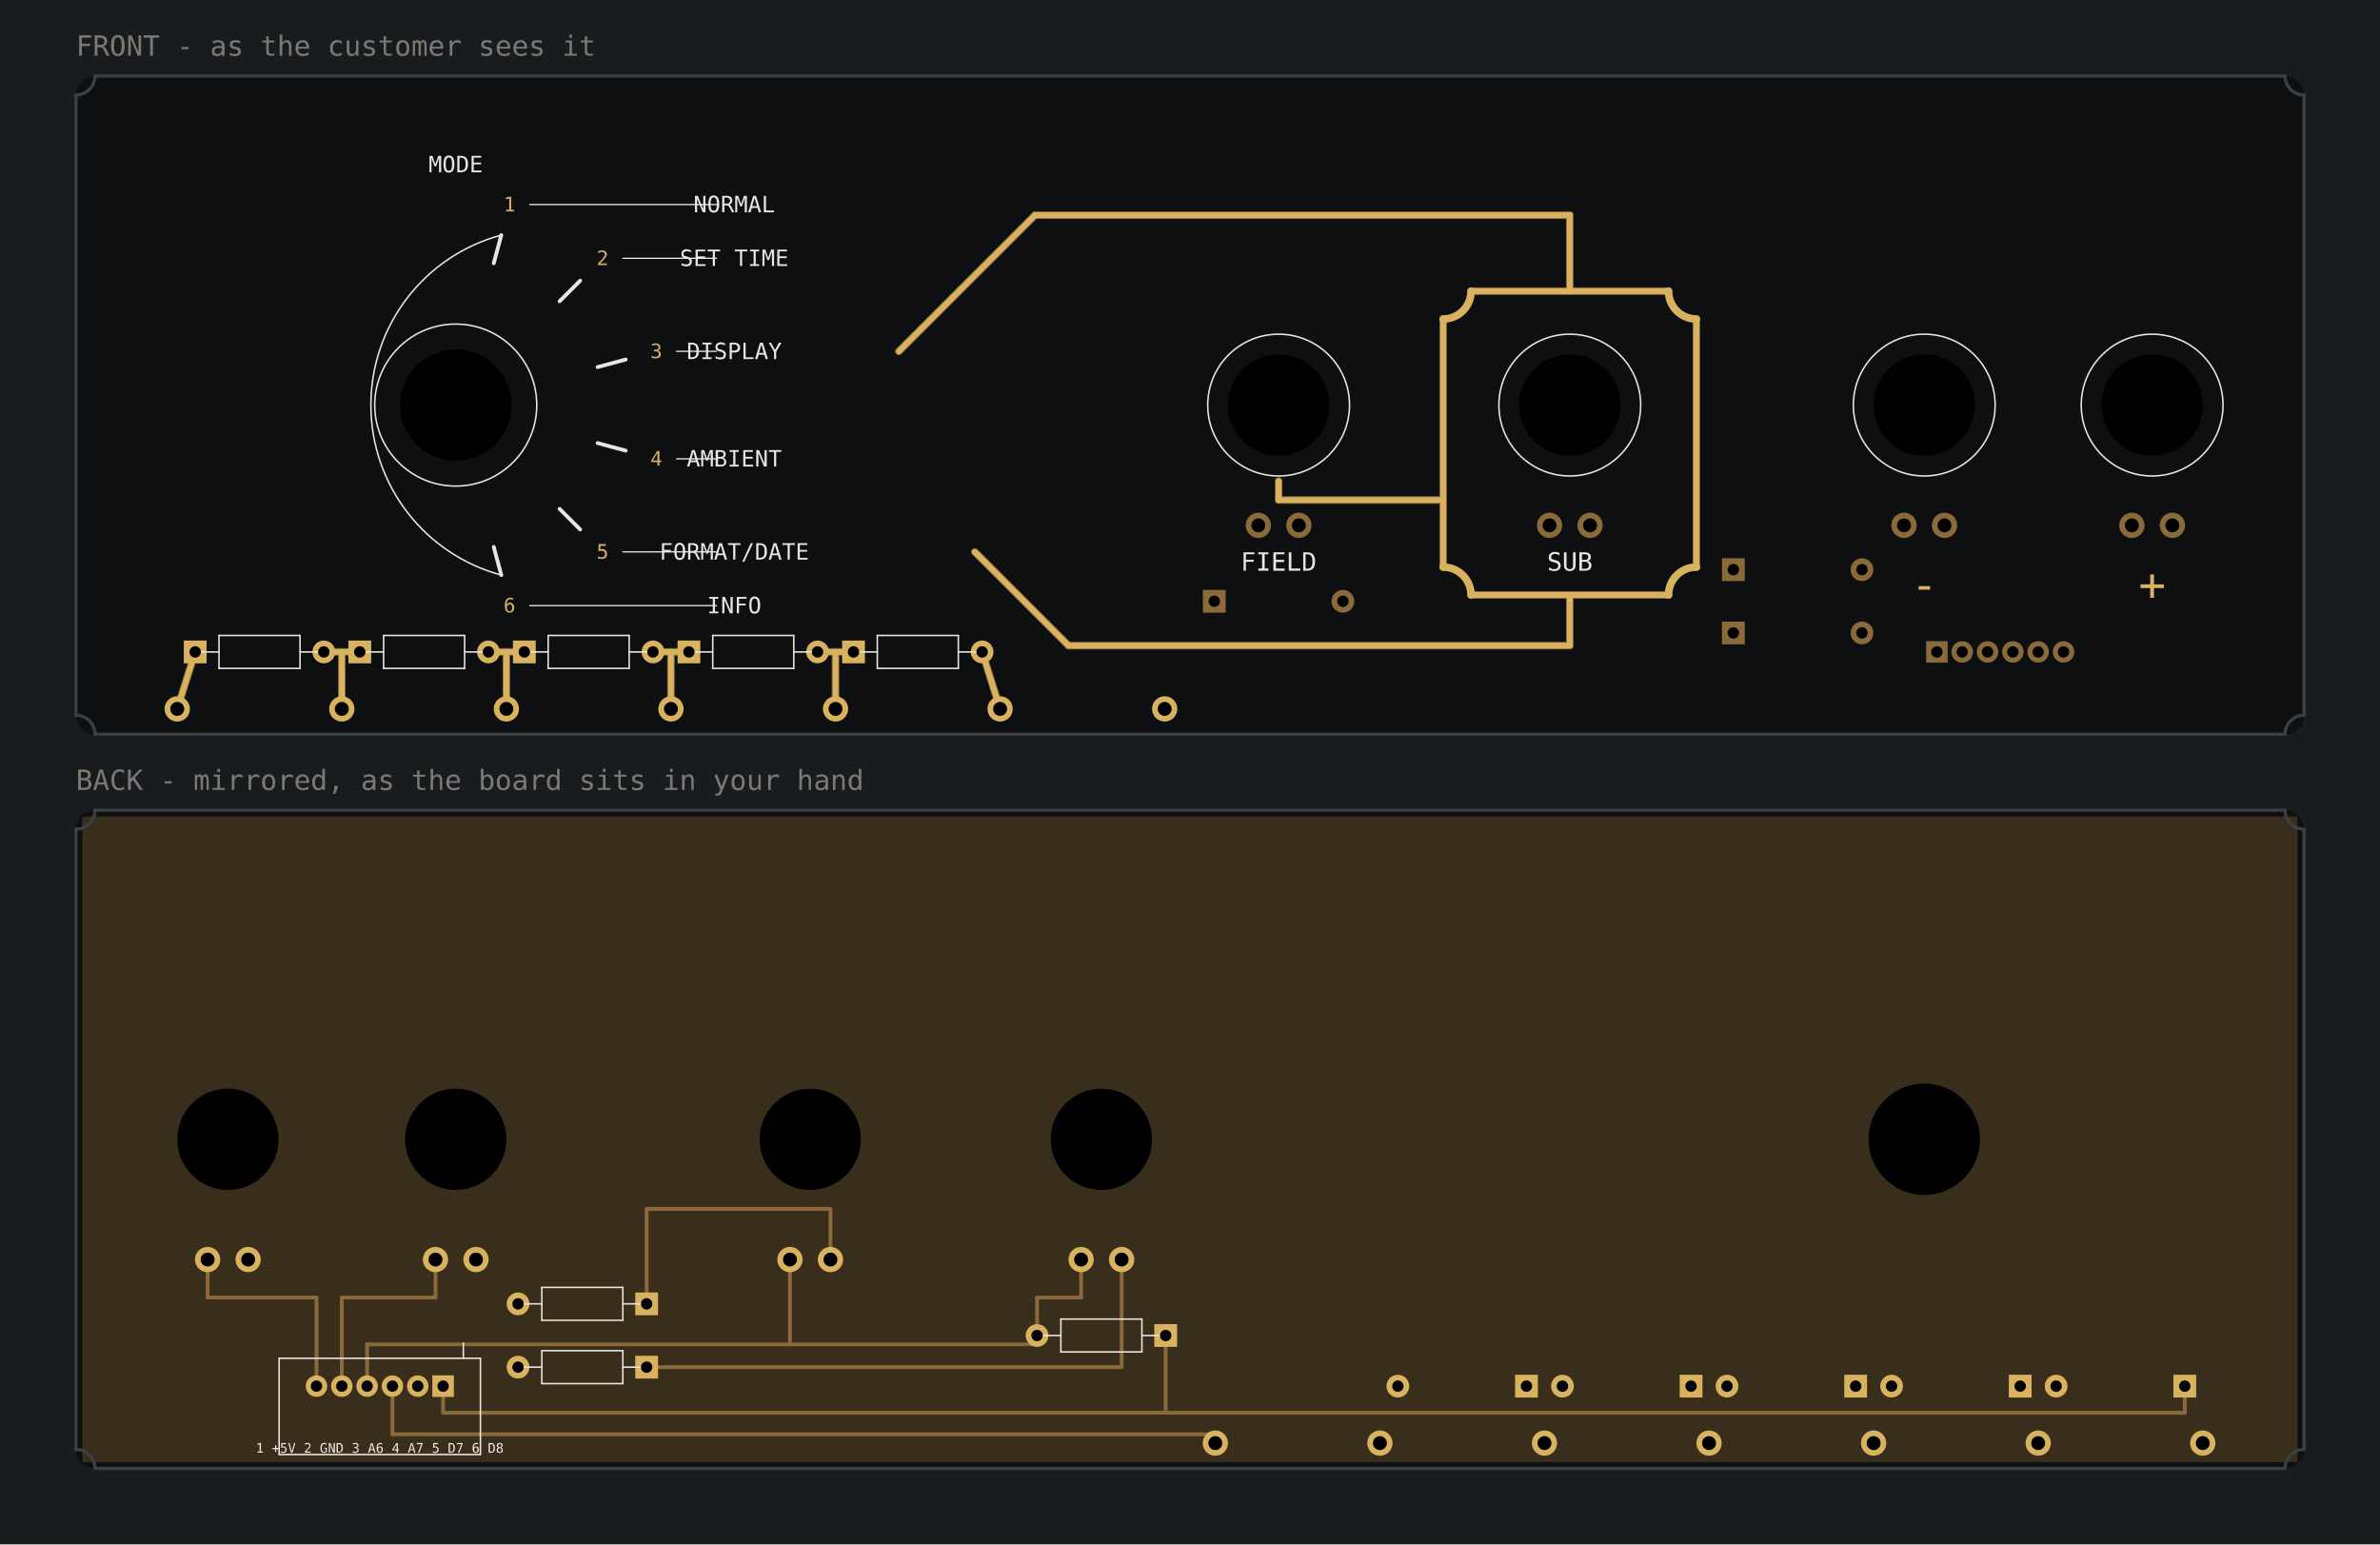
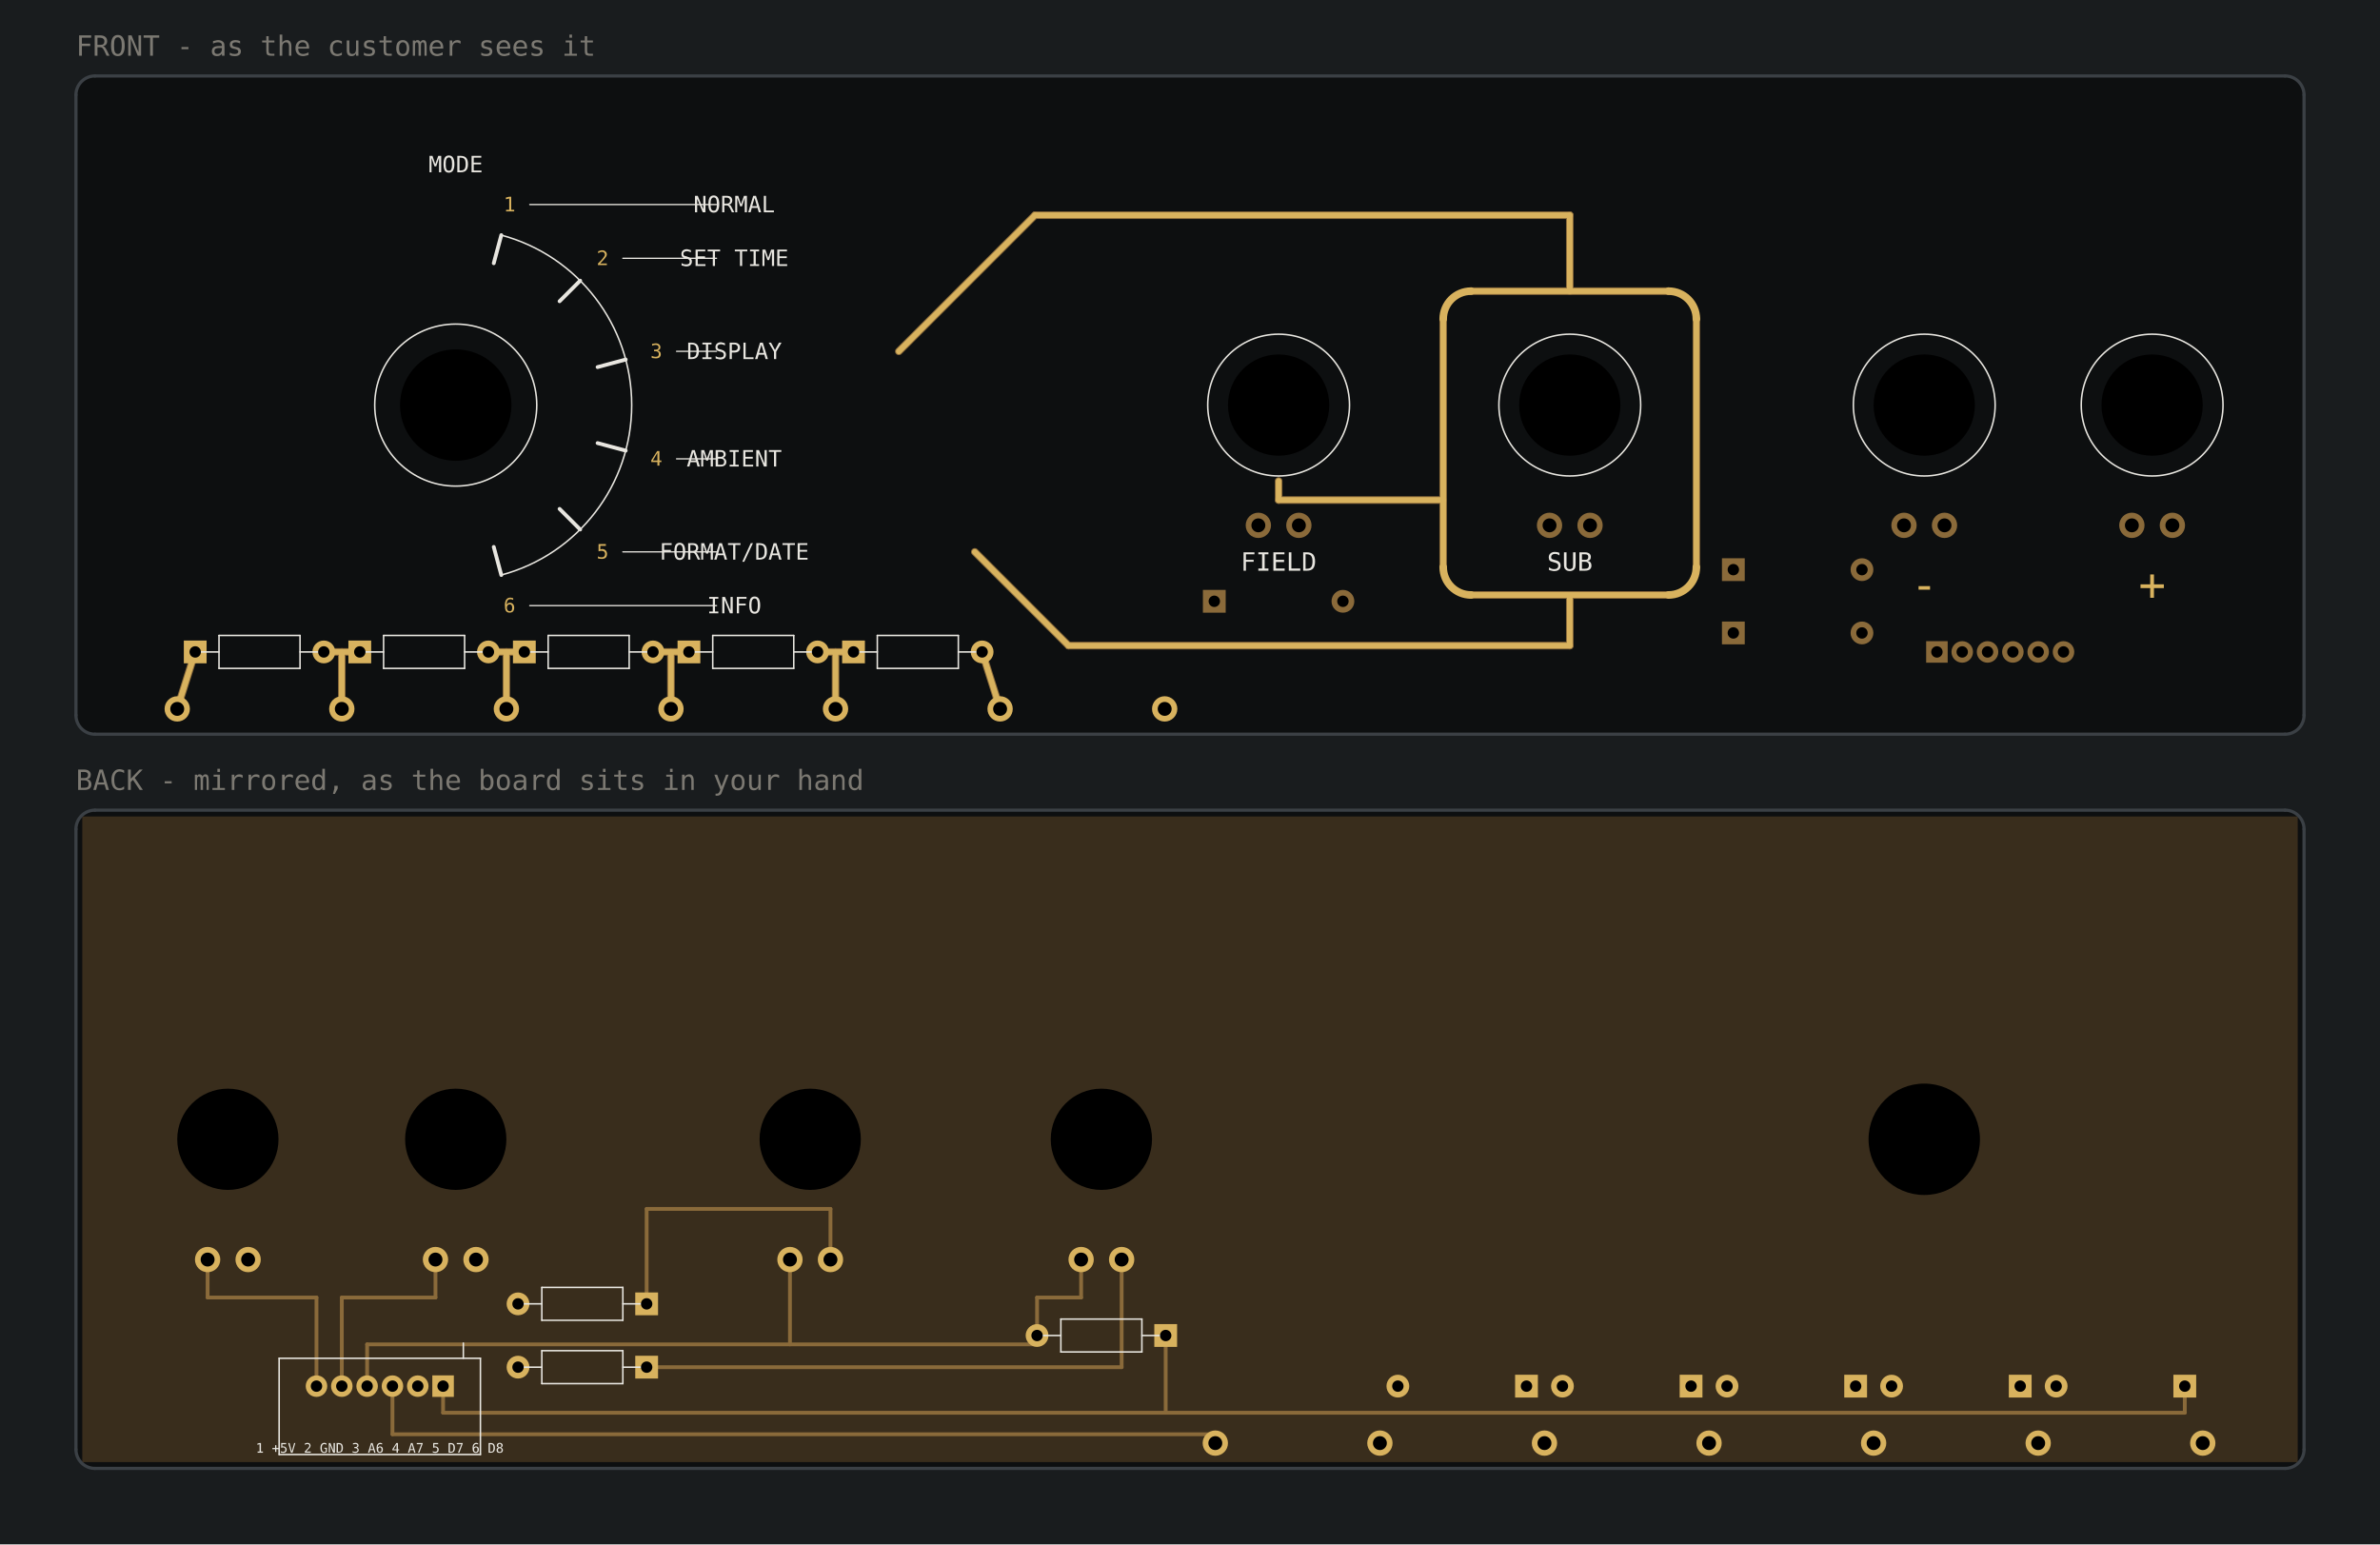
<svg xmlns="http://www.w3.org/2000/svg" width="940.0" height="610.0" viewBox="0 0 188.0 122.0">
  <rect width="100%" height="100%" fill="#191c1e" />
  <text x="6.0" y="4.4" font-family="monospace" font-size="2.2" fill="#7C7972">FRONT - as the customer sees it</text>
  <text x="6.0" y="62.4" font-family="monospace" font-size="2.2" fill="#7C7972">BACK - mirrored, as the board sits in your hand</text>
  <g transform="translate(6.0,6.0) ">
    <rect x="0" y="0" width="176.0" height="52.0" rx="1.5" fill="#0d0f10" />
    <path d="M110.2,17.0 L125.8,17.0" fill="none" stroke="#8a6a3a" stroke-width="0.6" stroke-linecap="round" />
    <path d="M128.0,19.2 L128.0,38.8" fill="none" stroke="#8a6a3a" stroke-width="0.6" stroke-linecap="round" />
    <path d="M125.8,41.0 L110.2,41.0" fill="none" stroke="#8a6a3a" stroke-width="0.6" stroke-linecap="round" />
    <path d="M108.0,38.8 L108.0,19.2" fill="none" stroke="#8a6a3a" stroke-width="0.6" stroke-linecap="round" />
    <path d="M108.0,33.5 L95.0,33.5" fill="none" stroke="#8a6a3a" stroke-width="0.6" stroke-linecap="round" />
    <path d="M95.0,33.5 L95.0,32.0" fill="none" stroke="#8a6a3a" stroke-width="0.6" stroke-linecap="round" />
    <path d="M118.0,17.0 L118.0,11.0" fill="none" stroke="#8a6a3a" stroke-width="0.6" stroke-linecap="round" />
    <path d="M118.0,11.0 L75.755,11.0" fill="none" stroke="#8a6a3a" stroke-width="0.6" stroke-linecap="round" />
    <path d="M75.755,11.0 L65.0,21.755" fill="none" stroke="#8a6a3a" stroke-width="0.6" stroke-linecap="round" />
    <path d="M118.0,41.0 L118.0,45.0" fill="none" stroke="#8a6a3a" stroke-width="0.6" stroke-linecap="round" />
    <path d="M118.0,45.0 L78.403,45.0" fill="none" stroke="#8a6a3a" stroke-width="0.6" stroke-linecap="round" />
    <path d="M78.403,45.0 L71.0,37.597" fill="none" stroke="#8a6a3a" stroke-width="0.6" stroke-linecap="round" />
-     <path d="M108.0,19.2 A2.2,2.2 0 0,0 110.2,17.0" fill="none" stroke="#8a6a3a" stroke-width="0.45" stroke-linecap="round" />
-     <path d="M125.8,17.0 A2.2,2.2 0 0,0 128.0,19.2" fill="none" stroke="#8a6a3a" stroke-width="0.45" stroke-linecap="round" />
-     <path d="M128.0,38.8 A2.2,2.2 0 0,0 125.8,41.0" fill="none" stroke="#8a6a3a" stroke-width="0.45" stroke-linecap="round" />
-     <path d="M110.2,41.0 A2.2,2.2 0 0,0 108.0,38.8" fill="none" stroke="#8a6a3a" stroke-width="0.45" stroke-linecap="round" />
+     <path d="M108.0,19.2 A2.2,2.2 0 0,1 110.2,17.0" fill="none" stroke="#8a6a3a" stroke-width="0.45" stroke-linecap="round" />
+     <path d="M125.8,17.0 A2.2,2.2 0 0,1 128.0,19.2" fill="none" stroke="#8a6a3a" stroke-width="0.45" stroke-linecap="round" />
+     <path d="M128.0,38.8 A2.2,2.2 0 0,1 125.8,41.0" fill="none" stroke="#8a6a3a" stroke-width="0.45" stroke-linecap="round" />
+     <path d="M110.2,41.0 A2.2,2.2 0 0,1 108.0,38.8" fill="none" stroke="#8a6a3a" stroke-width="0.45" stroke-linecap="round" />
    <path d="M8.0,50.0 L9.42,45.5" fill="none" stroke="#8a6a3a" stroke-width="0.6" stroke-linecap="round" />
    <path d="M73.0,50.0 L71.58,45.5" fill="none" stroke="#8a6a3a" stroke-width="0.6" stroke-linecap="round" />
    <path d="M19.58,45.5 L22.42,45.5" fill="none" stroke="#8a6a3a" stroke-width="0.6" stroke-linecap="round" />
    <path d="M21.0,50.0 L21.0,45.5" fill="none" stroke="#8a6a3a" stroke-width="0.6" stroke-linecap="round" />
    <path d="M32.58,45.5 L35.42,45.5" fill="none" stroke="#8a6a3a" stroke-width="0.6" stroke-linecap="round" />
    <path d="M34.0,50.0 L34.0,45.5" fill="none" stroke="#8a6a3a" stroke-width="0.6" stroke-linecap="round" />
    <path d="M45.58,45.5 L48.42,45.5" fill="none" stroke="#8a6a3a" stroke-width="0.6" stroke-linecap="round" />
    <path d="M47.0,50.0 L47.0,45.5" fill="none" stroke="#8a6a3a" stroke-width="0.6" stroke-linecap="round" />
    <path d="M58.58,45.5 L61.42,45.5" fill="none" stroke="#8a6a3a" stroke-width="0.6" stroke-linecap="round" />
    <path d="M60.0,50.0 L60.0,45.5" fill="none" stroke="#8a6a3a" stroke-width="0.6" stroke-linecap="round" />
    <circle cx="8.0" cy="50.0" r="1.0" fill="#d8b25e" />
    <circle cx="21.0" cy="50.0" r="1.0" fill="#d8b25e" />
    <circle cx="34.0" cy="50.0" r="1.0" fill="#d8b25e" />
    <circle cx="47.0" cy="50.0" r="1.0" fill="#d8b25e" />
    <circle cx="60.0" cy="50.0" r="1.0" fill="#d8b25e" />
    <circle cx="73.0" cy="50.0" r="1.0" fill="#d8b25e" />
    <circle cx="86.0" cy="50.0" r="1.0" fill="#d8b25e" />
    <rect x="8.52" y="44.6" width="1.8" height="1.8" fill="#d8b25e" />
    <circle cx="19.58" cy="45.5" r="0.9" fill="#d8b25e" />
    <rect x="21.52" y="44.6" width="1.8" height="1.8" fill="#d8b25e" />
    <circle cx="32.58" cy="45.5" r="0.9" fill="#d8b25e" />
    <rect x="34.52" y="44.6" width="1.8" height="1.8" fill="#d8b25e" />
    <circle cx="45.58" cy="45.5" r="0.9" fill="#d8b25e" />
    <rect x="47.52" y="44.6" width="1.8" height="1.8" fill="#d8b25e" />
    <circle cx="58.58" cy="45.5" r="0.9" fill="#d8b25e" />
    <rect x="60.52" y="44.6" width="1.8" height="1.8" fill="#d8b25e" />
    <circle cx="71.58" cy="45.5" r="0.9" fill="#d8b25e" />
    <circle cx="93.4" cy="35.5" r="1.0" fill="#8a6a3a" />
    <circle cx="96.6" cy="35.5" r="1.0" fill="#8a6a3a" />
    <circle cx="116.4" cy="35.5" r="1.0" fill="#8a6a3a" />
    <circle cx="119.6" cy="35.5" r="1.0" fill="#8a6a3a" />
    <circle cx="144.4" cy="35.5" r="1.0" fill="#8a6a3a" />
    <circle cx="147.6" cy="35.5" r="1.0" fill="#8a6a3a" />
    <circle cx="162.4" cy="35.5" r="1.0" fill="#8a6a3a" />
    <circle cx="165.6" cy="35.5" r="1.0" fill="#8a6a3a" />
    <rect x="89.02" y="40.6" width="1.8" height="1.8" fill="#8a6a3a" />
    <circle cx="100.08" cy="41.5" r="0.9" fill="#8a6a3a" />
    <rect x="130.02" y="38.1" width="1.8" height="1.8" fill="#8a6a3a" />
    <circle cx="141.08" cy="39.0" r="0.9" fill="#8a6a3a" />
    <rect x="130.02" y="43.1" width="1.8" height="1.8" fill="#8a6a3a" />
    <circle cx="141.08" cy="44.0" r="0.9" fill="#8a6a3a" />
    <rect x="146.15" y="44.65" width="1.7" height="1.7" fill="#8a6a3a" />
    <circle cx="149.0" cy="45.5" r="0.85" fill="#8a6a3a" />
    <circle cx="151.0" cy="45.5" r="0.85" fill="#8a6a3a" />
    <circle cx="153.0" cy="45.5" r="0.85" fill="#8a6a3a" />
    <circle cx="155.0" cy="45.5" r="0.85" fill="#8a6a3a" />
    <circle cx="157.0" cy="45.5" r="0.85" fill="#8a6a3a" />
    <path d="M110.2,17.0 L125.8,17.0" fill="none" stroke="#d8b25e" stroke-width="0.45" stroke-linecap="round" />
    <path d="M128.0,19.2 L128.0,38.8" fill="none" stroke="#d8b25e" stroke-width="0.45" stroke-linecap="round" />
    <path d="M125.8,41.0 L110.2,41.0" fill="none" stroke="#d8b25e" stroke-width="0.45" stroke-linecap="round" />
    <path d="M108.0,38.8 L108.0,19.2" fill="none" stroke="#d8b25e" stroke-width="0.45" stroke-linecap="round" />
    <path d="M108.0,33.5 L95.0,33.5" fill="none" stroke="#d8b25e" stroke-width="0.45" stroke-linecap="round" />
    <path d="M95.0,33.5 L95.0,32.0" fill="none" stroke="#d8b25e" stroke-width="0.45" stroke-linecap="round" />
    <path d="M118.0,17.0 L118.0,11.0" fill="none" stroke="#d8b25e" stroke-width="0.45" stroke-linecap="round" />
    <path d="M118.0,11.0 L75.755,11.0" fill="none" stroke="#d8b25e" stroke-width="0.45" stroke-linecap="round" />
    <path d="M75.755,11.0 L65.0,21.755" fill="none" stroke="#d8b25e" stroke-width="0.45" stroke-linecap="round" />
    <path d="M118.0,41.0 L118.0,45.0" fill="none" stroke="#d8b25e" stroke-width="0.45" stroke-linecap="round" />
    <path d="M118.0,45.0 L78.403,45.0" fill="none" stroke="#d8b25e" stroke-width="0.45" stroke-linecap="round" />
    <path d="M78.403,45.0 L71.0,37.597" fill="none" stroke="#d8b25e" stroke-width="0.45" stroke-linecap="round" />
    <path d="M8.0,50.0 L9.42,45.5" fill="none" stroke="#d8b25e" stroke-width="0.45" stroke-linecap="round" />
    <path d="M73.0,50.0 L71.58,45.5" fill="none" stroke="#d8b25e" stroke-width="0.45" stroke-linecap="round" />
    <path d="M19.58,45.5 L22.42,45.5" fill="none" stroke="#d8b25e" stroke-width="0.45" stroke-linecap="round" />
    <path d="M21.0,50.0 L21.0,45.5" fill="none" stroke="#d8b25e" stroke-width="0.45" stroke-linecap="round" />
    <path d="M32.58,45.5 L35.42,45.5" fill="none" stroke="#d8b25e" stroke-width="0.45" stroke-linecap="round" />
    <path d="M34.0,50.0 L34.0,45.5" fill="none" stroke="#d8b25e" stroke-width="0.45" stroke-linecap="round" />
    <path d="M45.58,45.5 L48.42,45.5" fill="none" stroke="#d8b25e" stroke-width="0.45" stroke-linecap="round" />
    <path d="M47.0,50.0 L47.0,45.5" fill="none" stroke="#d8b25e" stroke-width="0.45" stroke-linecap="round" />
    <path d="M58.58,45.5 L61.42,45.5" fill="none" stroke="#d8b25e" stroke-width="0.45" stroke-linecap="round" />
    <path d="M60.0,50.0 L60.0,45.5" fill="none" stroke="#d8b25e" stroke-width="0.45" stroke-linecap="round" />
-     <path d="M108.0,19.2 A2.2,2.2 0 0,0 110.2,17.0" fill="none" stroke="#d8b25e" stroke-width="0.6" stroke-linecap="round" />
-     <path d="M125.8,17.0 A2.2,2.2 0 0,0 128.0,19.2" fill="none" stroke="#d8b25e" stroke-width="0.6" stroke-linecap="round" />
-     <path d="M128.0,38.8 A2.2,2.2 0 0,0 125.8,41.0" fill="none" stroke="#d8b25e" stroke-width="0.6" stroke-linecap="round" />
-     <path d="M110.2,41.0 A2.2,2.2 0 0,0 108.0,38.8" fill="none" stroke="#d8b25e" stroke-width="0.6" stroke-linecap="round" />
+     <path d="M108.0,19.2 A2.2,2.2 0 0,1 110.2,17.0" fill="none" stroke="#d8b25e" stroke-width="0.6" stroke-linecap="round" />
+     <path d="M125.8,17.0 A2.2,2.2 0 0,1 128.0,19.2" fill="none" stroke="#d8b25e" stroke-width="0.6" stroke-linecap="round" />
+     <path d="M128.0,38.8 A2.2,2.2 0 0,1 125.8,41.0" fill="none" stroke="#d8b25e" stroke-width="0.6" stroke-linecap="round" />
+     <path d="M110.2,41.0 A2.2,2.2 0 0,1 108.0,38.8" fill="none" stroke="#d8b25e" stroke-width="0.6" stroke-linecap="round" />
    <path d="M1.5,0.0 L174.5,0.0" fill="none" stroke="#3b4045" stroke-width="0.25" stroke-linecap="round" />
    <path d="M176.0,1.5 L176.0,50.5" fill="none" stroke="#3b4045" stroke-width="0.25" stroke-linecap="round" />
    <path d="M174.5,52.0 L1.5,52.0" fill="none" stroke="#3b4045" stroke-width="0.25" stroke-linecap="round" />
    <path d="M0.0,50.5 L0.0,1.5" fill="none" stroke="#3b4045" stroke-width="0.25" stroke-linecap="round" />
    <path d="M33.002,14.795 L33.598,12.574" fill="none" stroke="#e8e6e0" stroke-width="0.3" stroke-linecap="round" />
    <path d="M35.845,10.159 L50.6,10.159" fill="none" stroke="#e8e6e0" stroke-width="0.1" stroke-linecap="round" />
    <path d="M38.202,17.798 L39.829,16.171" fill="none" stroke="#e8e6e0" stroke-width="0.3" stroke-linecap="round" />
    <path d="M43.197,14.403 L50.6,14.403" fill="none" stroke="#e8e6e0" stroke-width="0.1" stroke-linecap="round" />
    <path d="M41.205,22.998 L43.426,22.402" fill="none" stroke="#e8e6e0" stroke-width="0.3" stroke-linecap="round" />
    <path d="M47.441,21.755 L50.6,21.755" fill="none" stroke="#e8e6e0" stroke-width="0.1" stroke-linecap="round" />
    <path d="M41.205,29.002 L43.426,29.598" fill="none" stroke="#e8e6e0" stroke-width="0.3" stroke-linecap="round" />
    <path d="M47.441,30.245 L50.6,30.245" fill="none" stroke="#e8e6e0" stroke-width="0.1" stroke-linecap="round" />
    <path d="M38.202,34.202 L39.829,35.829" fill="none" stroke="#e8e6e0" stroke-width="0.3" stroke-linecap="round" />
    <path d="M43.197,37.597 L50.6,37.597" fill="none" stroke="#e8e6e0" stroke-width="0.1" stroke-linecap="round" />
    <path d="M33.002,37.205 L33.598,39.426" fill="none" stroke="#e8e6e0" stroke-width="0.3" stroke-linecap="round" />
    <path d="M35.845,41.841 L50.6,41.841" fill="none" stroke="#e8e6e0" stroke-width="0.1" stroke-linecap="round" />
-     <path d="M0.0,1.5 A1.5,1.5 0 0,0 1.5,0.0" fill="none" stroke="#3b4045" stroke-width="0.25" stroke-linecap="round" />
-     <path d="M174.5,0.0 A1.5,1.5 0 0,0 176.0,1.5" fill="none" stroke="#3b4045" stroke-width="0.25" stroke-linecap="round" />
-     <path d="M176.0,50.5 A1.5,1.5 0 0,0 174.5,52.0" fill="none" stroke="#3b4045" stroke-width="0.25" stroke-linecap="round" />
-     <path d="M1.5,52.0 A1.5,1.5 0 0,0 0.0,50.5" fill="none" stroke="#3b4045" stroke-width="0.25" stroke-linecap="round" />
-     <path d="M33.598,12.574 A13.9,13.9 0 0,0 33.598,39.426" fill="none" stroke="#e8e6e0" stroke-width="0.12" stroke-linecap="round" />
+     <path d="M0.0,1.5 A1.5,1.5 0 0,1 1.5,0.0" fill="none" stroke="#3b4045" stroke-width="0.25" stroke-linecap="round" />
+     <path d="M174.5,0.0 A1.5,1.5 0 0,1 176.0,1.5" fill="none" stroke="#3b4045" stroke-width="0.25" stroke-linecap="round" />
+     <path d="M176.0,50.5 A1.5,1.5 0 0,1 174.5,52.0" fill="none" stroke="#3b4045" stroke-width="0.25" stroke-linecap="round" />
+     <path d="M1.5,52.0 A1.5,1.5 0 0,1 0.0,50.5" fill="none" stroke="#3b4045" stroke-width="0.25" stroke-linecap="round" />
+     <path d="M33.598,12.574 A13.9,13.9 0 0,1 33.598,39.426" fill="none" stroke="#e8e6e0" stroke-width="0.12" stroke-linecap="round" />
    <g transform="translate(34.2446,10.1588)">
      <text x="0" y="0.54" font-family="DejaVu Sans Mono,monospace" font-size="1.575" fill="#d8b25e" text-anchor="middle">1</text>
    </g>
    <g transform="translate(52.0,10.1588)">
      <text x="0" y="0.612" font-family="DejaVu Sans Mono,monospace" font-size="1.785" fill="#e8e6e0" text-anchor="middle">NORMAL</text>
    </g>
    <g transform="translate(41.5966,14.4034)">
      <text x="0" y="0.54" font-family="DejaVu Sans Mono,monospace" font-size="1.575" fill="#d8b25e" text-anchor="middle">2</text>
    </g>
    <g transform="translate(52.0,14.4034)">
      <text x="0" y="0.612" font-family="DejaVu Sans Mono,monospace" font-size="1.785" fill="#e8e6e0" text-anchor="middle">SET TIME</text>
    </g>
    <g transform="translate(45.8412,21.7554)">
      <text x="0" y="0.54" font-family="DejaVu Sans Mono,monospace" font-size="1.575" fill="#d8b25e" text-anchor="middle">3</text>
    </g>
    <g transform="translate(52.0,21.7554)">
      <text x="0" y="0.612" font-family="DejaVu Sans Mono,monospace" font-size="1.785" fill="#e8e6e0" text-anchor="middle">DISPLAY</text>
    </g>
    <g transform="translate(45.8412,30.2446)">
      <text x="0" y="0.54" font-family="DejaVu Sans Mono,monospace" font-size="1.575" fill="#d8b25e" text-anchor="middle">4</text>
    </g>
    <g transform="translate(52.0,30.2446)">
      <text x="0" y="0.612" font-family="DejaVu Sans Mono,monospace" font-size="1.785" fill="#e8e6e0" text-anchor="middle">AMBIENT</text>
    </g>
    <g transform="translate(41.5966,37.5966)">
      <text x="0" y="0.54" font-family="DejaVu Sans Mono,monospace" font-size="1.575" fill="#d8b25e" text-anchor="middle">5</text>
    </g>
    <g transform="translate(52.0,37.5966)">
      <text x="0" y="0.612" font-family="DejaVu Sans Mono,monospace" font-size="1.785" fill="#e8e6e0" text-anchor="middle">FORMAT/DATE</text>
    </g>
    <g transform="translate(34.2446,41.8412)">
      <text x="0" y="0.54" font-family="DejaVu Sans Mono,monospace" font-size="1.575" fill="#d8b25e" text-anchor="middle">6</text>
    </g>
    <g transform="translate(52.0,41.8412)">
      <text x="0" y="0.612" font-family="DejaVu Sans Mono,monospace" font-size="1.785" fill="#e8e6e0" text-anchor="middle">INFO</text>
    </g>
    <g transform="translate(30.0,7.0)">
      <text x="0" y="0.612" font-family="DejaVu Sans Mono,monospace" font-size="1.785" fill="#e8e6e0" text-anchor="middle">MODE</text>
    </g>
    <g transform="translate(95.0,38.4)">
      <text x="0" y="0.684" font-family="DejaVu Sans Mono,monospace" font-size="1.995" fill="#e8e6e0" text-anchor="middle">FIELD</text>
    </g>
    <g transform="translate(118.0,38.4)">
      <text x="0" y="0.684" font-family="DejaVu Sans Mono,monospace" font-size="1.995" fill="#e8e6e0" text-anchor="middle">SUB</text>
    </g>
    <g transform="translate(146.0,40.2)">
      <text x="0" y="1.224" font-family="DejaVu Sans Mono,monospace" font-size="3.57" fill="#d8b25e" text-anchor="middle">-</text>
    </g>
    <g transform="translate(164.0,40.2)">
      <text x="0" y="1.224" font-family="DejaVu Sans Mono,monospace" font-size="3.57" fill="#d8b25e" text-anchor="middle">+</text>
    </g>
    <path d="M23.6,26.0 a6.4,6.4 0 1,0 12.8,0 a6.4,6.4 0 1,0 -12.8,0" fill="none" stroke="#e8e6e0" stroke-width="0.12" stroke-linecap="round" />
    <path d="M11.3,44.2 L17.7,44.2" fill="none" stroke="#e8e6e0" stroke-width="0.12" stroke-linecap="round" />
    <path d="M11.3,46.8 L17.7,46.8" fill="none" stroke="#e8e6e0" stroke-width="0.12" stroke-linecap="round" />
    <path d="M11.3,44.2 L11.3,46.8" fill="none" stroke="#e8e6e0" stroke-width="0.12" stroke-linecap="round" />
    <path d="M17.7,44.2 L17.7,46.8" fill="none" stroke="#e8e6e0" stroke-width="0.12" stroke-linecap="round" />
    <path d="M9.42,45.5 L11.3,45.5" fill="none" stroke="#e8e6e0" stroke-width="0.12" stroke-linecap="round" />
    <path d="M17.7,45.5 L19.58,45.5" fill="none" stroke="#e8e6e0" stroke-width="0.12" stroke-linecap="round" />
    <path d="M24.3,44.2 L30.7,44.2" fill="none" stroke="#e8e6e0" stroke-width="0.12" stroke-linecap="round" />
    <path d="M24.3,46.8 L30.7,46.8" fill="none" stroke="#e8e6e0" stroke-width="0.12" stroke-linecap="round" />
    <path d="M24.3,44.2 L24.3,46.8" fill="none" stroke="#e8e6e0" stroke-width="0.12" stroke-linecap="round" />
    <path d="M30.7,44.2 L30.7,46.8" fill="none" stroke="#e8e6e0" stroke-width="0.12" stroke-linecap="round" />
    <path d="M22.42,45.5 L24.3,45.5" fill="none" stroke="#e8e6e0" stroke-width="0.12" stroke-linecap="round" />
    <path d="M30.7,45.5 L32.58,45.5" fill="none" stroke="#e8e6e0" stroke-width="0.12" stroke-linecap="round" />
    <path d="M37.3,44.2 L43.7,44.2" fill="none" stroke="#e8e6e0" stroke-width="0.12" stroke-linecap="round" />
    <path d="M37.3,46.8 L43.7,46.8" fill="none" stroke="#e8e6e0" stroke-width="0.12" stroke-linecap="round" />
    <path d="M37.3,44.2 L37.3,46.8" fill="none" stroke="#e8e6e0" stroke-width="0.12" stroke-linecap="round" />
    <path d="M43.7,44.2 L43.7,46.8" fill="none" stroke="#e8e6e0" stroke-width="0.12" stroke-linecap="round" />
    <path d="M35.42,45.5 L37.3,45.5" fill="none" stroke="#e8e6e0" stroke-width="0.12" stroke-linecap="round" />
    <path d="M43.7,45.5 L45.58,45.5" fill="none" stroke="#e8e6e0" stroke-width="0.12" stroke-linecap="round" />
    <path d="M50.3,44.2 L56.7,44.2" fill="none" stroke="#e8e6e0" stroke-width="0.12" stroke-linecap="round" />
    <path d="M50.3,46.8 L56.7,46.8" fill="none" stroke="#e8e6e0" stroke-width="0.12" stroke-linecap="round" />
    <path d="M50.3,44.2 L50.3,46.8" fill="none" stroke="#e8e6e0" stroke-width="0.12" stroke-linecap="round" />
    <path d="M56.7,44.2 L56.7,46.8" fill="none" stroke="#e8e6e0" stroke-width="0.12" stroke-linecap="round" />
    <path d="M48.42,45.5 L50.3,45.5" fill="none" stroke="#e8e6e0" stroke-width="0.12" stroke-linecap="round" />
    <path d="M56.7,45.5 L58.58,45.5" fill="none" stroke="#e8e6e0" stroke-width="0.12" stroke-linecap="round" />
    <path d="M63.3,44.2 L69.7,44.2" fill="none" stroke="#e8e6e0" stroke-width="0.12" stroke-linecap="round" />
    <path d="M63.3,46.8 L69.7,46.8" fill="none" stroke="#e8e6e0" stroke-width="0.12" stroke-linecap="round" />
    <path d="M63.3,44.2 L63.3,46.8" fill="none" stroke="#e8e6e0" stroke-width="0.12" stroke-linecap="round" />
    <path d="M69.7,44.2 L69.7,46.8" fill="none" stroke="#e8e6e0" stroke-width="0.12" stroke-linecap="round" />
    <path d="M61.42,45.5 L63.3,45.5" fill="none" stroke="#e8e6e0" stroke-width="0.12" stroke-linecap="round" />
    <path d="M69.7,45.5 L71.58,45.5" fill="none" stroke="#e8e6e0" stroke-width="0.12" stroke-linecap="round" />
    <path d="M89.4,26.0 a5.6,5.6 0 1,0 11.2,0 a5.6,5.6 0 1,0 -11.2,0" fill="none" stroke="#e8e6e0" stroke-width="0.12" stroke-linecap="round" />
    <path d="M112.4,26.0 a5.6,5.6 0 1,0 11.2,0 a5.6,5.6 0 1,0 -11.2,0" fill="none" stroke="#e8e6e0" stroke-width="0.12" stroke-linecap="round" />
    <path d="M140.4,26.0 a5.6,5.6 0 1,0 11.2,0 a5.6,5.6 0 1,0 -11.2,0" fill="none" stroke="#e8e6e0" stroke-width="0.12" stroke-linecap="round" />
    <path d="M158.4,26.0 a5.6,5.6 0 1,0 11.2,0 a5.6,5.6 0 1,0 -11.2,0" fill="none" stroke="#e8e6e0" stroke-width="0.12" stroke-linecap="round" />
    <circle cx="30.0" cy="26.0" r="4.4" fill="#000" />
    <circle cx="8.0" cy="50.0" r="0.55" fill="#000" />
    <circle cx="21.0" cy="50.0" r="0.55" fill="#000" />
    <circle cx="34.0" cy="50.0" r="0.55" fill="#000" />
    <circle cx="47.0" cy="50.0" r="0.55" fill="#000" />
    <circle cx="60.0" cy="50.0" r="0.55" fill="#000" />
    <circle cx="73.0" cy="50.0" r="0.55" fill="#000" />
    <circle cx="86.0" cy="50.0" r="0.55" fill="#000" />
    <circle cx="9.42" cy="45.5" r="0.45" fill="#000" />
    <circle cx="19.58" cy="45.5" r="0.45" fill="#000" />
    <circle cx="22.42" cy="45.5" r="0.45" fill="#000" />
    <circle cx="32.58" cy="45.5" r="0.45" fill="#000" />
    <circle cx="35.42" cy="45.5" r="0.45" fill="#000" />
    <circle cx="45.58" cy="45.5" r="0.45" fill="#000" />
    <circle cx="48.42" cy="45.5" r="0.45" fill="#000" />
    <circle cx="58.58" cy="45.5" r="0.45" fill="#000" />
    <circle cx="61.42" cy="45.5" r="0.45" fill="#000" />
    <circle cx="71.58" cy="45.5" r="0.45" fill="#000" />
    <circle cx="95.0" cy="26.0" r="4.0" fill="#000" />
    <circle cx="93.4" cy="35.5" r="0.55" fill="#000" />
    <circle cx="96.6" cy="35.5" r="0.55" fill="#000" />
    <circle cx="118.0" cy="26.0" r="4.0" fill="#000" />
    <circle cx="116.4" cy="35.5" r="0.55" fill="#000" />
    <circle cx="119.6" cy="35.5" r="0.55" fill="#000" />
    <circle cx="146.0" cy="26.0" r="4.0" fill="#000" />
    <circle cx="144.4" cy="35.5" r="0.55" fill="#000" />
    <circle cx="147.6" cy="35.5" r="0.55" fill="#000" />
    <circle cx="164.0" cy="26.0" r="4.0" fill="#000" />
    <circle cx="162.4" cy="35.5" r="0.55" fill="#000" />
    <circle cx="165.6" cy="35.5" r="0.55" fill="#000" />
    <circle cx="89.92" cy="41.5" r="0.45" fill="#000" />
    <circle cx="100.08" cy="41.5" r="0.45" fill="#000" />
    <circle cx="130.92" cy="39.0" r="0.45" fill="#000" />
    <circle cx="141.08" cy="39.0" r="0.45" fill="#000" />
    <circle cx="130.92" cy="44.0" r="0.45" fill="#000" />
    <circle cx="141.08" cy="44.0" r="0.45" fill="#000" />
    <circle cx="147.0" cy="45.5" r="0.45" fill="#000" />
    <circle cx="149.0" cy="45.5" r="0.45" fill="#000" />
    <circle cx="151.0" cy="45.5" r="0.45" fill="#000" />
    <circle cx="153.0" cy="45.5" r="0.45" fill="#000" />
    <circle cx="155.0" cy="45.5" r="0.45" fill="#000" />
    <circle cx="157.0" cy="45.5" r="0.45" fill="#000" />
  </g>
  <g transform="translate(6.0,64.0) translate(176.0,0) scale(-1,1)">
    <rect x="0" y="0" width="176.0" height="52.0" rx="1.5" fill="#0d0f10" />
    <path d="M0.50,0.50 L175.50,0.50 L175.50,51.50 L0.50,51.50 Z" fill="#5c4526" opacity="0.55" />
    <path d="M9.42,45.5 L9.42,47.6" fill="none" stroke="#8a6a3a" stroke-width="0.3" stroke-linecap="round" />
    <path d="M9.42,47.6 L147.0,47.6" fill="none" stroke="#8a6a3a" stroke-width="0.3" stroke-linecap="round" />
    <path d="M147.0,47.6 L147.0,45.5" fill="none" stroke="#8a6a3a" stroke-width="0.3" stroke-linecap="round" />
    <path d="M89.92,47.6 L89.92,41.5" fill="none" stroke="#8a6a3a" stroke-width="0.3" stroke-linecap="round" />
    <path d="M86.0,50.0 L86.0,49.3" fill="none" stroke="#8a6a3a" stroke-width="0.3" stroke-linecap="round" />
    <path d="M86.0,49.3 L151.0,49.3" fill="none" stroke="#8a6a3a" stroke-width="0.3" stroke-linecap="round" />
    <path d="M151.0,49.3 L151.0,45.5" fill="none" stroke="#8a6a3a" stroke-width="0.3" stroke-linecap="round" />
    <path d="M96.6,35.5 L96.6,38.5" fill="none" stroke="#8a6a3a" stroke-width="0.3" stroke-linecap="round" />
    <path d="M96.6,38.5 L100.08,38.5" fill="none" stroke="#8a6a3a" stroke-width="0.3" stroke-linecap="round" />
    <path d="M100.08,38.5 L100.08,42.2" fill="none" stroke="#8a6a3a" stroke-width="0.3" stroke-linecap="round" />
    <path d="M100.08,42.2 L153.0,42.2" fill="none" stroke="#8a6a3a" stroke-width="0.3" stroke-linecap="round" />
    <path d="M153.0,42.2 L153.0,45.5" fill="none" stroke="#8a6a3a" stroke-width="0.3" stroke-linecap="round" />
    <path d="M119.6,35.5 L119.6,42.2" fill="none" stroke="#8a6a3a" stroke-width="0.3" stroke-linecap="round" />
    <path d="M93.4,35.5 L93.4,44.0" fill="none" stroke="#8a6a3a" stroke-width="0.3" stroke-linecap="round" />
    <path d="M93.4,44.0 L130.92,44.0" fill="none" stroke="#8a6a3a" stroke-width="0.3" stroke-linecap="round" />
    <path d="M116.4,35.5 L116.4,31.5" fill="none" stroke="#8a6a3a" stroke-width="0.3" stroke-linecap="round" />
    <path d="M116.4,31.5 L130.92,31.5" fill="none" stroke="#8a6a3a" stroke-width="0.3" stroke-linecap="round" />
    <path d="M130.92,31.5 L130.92,39.0" fill="none" stroke="#8a6a3a" stroke-width="0.3" stroke-linecap="round" />
    <path d="M147.6,35.5 L147.6,38.5" fill="none" stroke="#8a6a3a" stroke-width="0.3" stroke-linecap="round" />
    <path d="M147.6,38.5 L155.0,38.5" fill="none" stroke="#8a6a3a" stroke-width="0.3" stroke-linecap="round" />
    <path d="M155.0,38.5 L155.0,45.5" fill="none" stroke="#8a6a3a" stroke-width="0.3" stroke-linecap="round" />
    <path d="M165.6,35.5 L165.6,38.5" fill="none" stroke="#8a6a3a" stroke-width="0.3" stroke-linecap="round" />
    <path d="M165.6,38.5 L157.0,38.5" fill="none" stroke="#8a6a3a" stroke-width="0.3" stroke-linecap="round" />
    <path d="M157.0,38.5 L157.0,45.5" fill="none" stroke="#8a6a3a" stroke-width="0.3" stroke-linecap="round" />
    <circle cx="8.0" cy="50.0" r="1.0" fill="#d8b25e" />
    <circle cx="21.0" cy="50.0" r="1.0" fill="#d8b25e" />
    <circle cx="34.0" cy="50.0" r="1.0" fill="#d8b25e" />
    <circle cx="47.0" cy="50.0" r="1.0" fill="#d8b25e" />
    <circle cx="60.0" cy="50.0" r="1.0" fill="#d8b25e" />
    <circle cx="73.0" cy="50.0" r="1.0" fill="#d8b25e" />
    <circle cx="86.0" cy="50.0" r="1.0" fill="#d8b25e" />
    <rect x="8.52" y="44.6" width="1.8" height="1.8" fill="#d8b25e" />
    <circle cx="19.58" cy="45.5" r="0.9" fill="#d8b25e" />
    <rect x="21.52" y="44.6" width="1.8" height="1.8" fill="#d8b25e" />
    <circle cx="32.58" cy="45.5" r="0.9" fill="#d8b25e" />
    <rect x="34.52" y="44.6" width="1.8" height="1.8" fill="#d8b25e" />
    <circle cx="45.58" cy="45.5" r="0.9" fill="#d8b25e" />
    <rect x="47.52" y="44.6" width="1.8" height="1.8" fill="#d8b25e" />
    <circle cx="58.58" cy="45.5" r="0.9" fill="#d8b25e" />
    <rect x="60.52" y="44.6" width="1.8" height="1.8" fill="#d8b25e" />
    <circle cx="71.58" cy="45.5" r="0.9" fill="#d8b25e" />
    <circle cx="93.4" cy="35.5" r="1.0" fill="#d8b25e" />
    <circle cx="96.6" cy="35.5" r="1.0" fill="#d8b25e" />
    <circle cx="116.4" cy="35.5" r="1.0" fill="#d8b25e" />
    <circle cx="119.6" cy="35.5" r="1.0" fill="#d8b25e" />
    <circle cx="144.4" cy="35.5" r="1.0" fill="#d8b25e" />
    <circle cx="147.6" cy="35.5" r="1.0" fill="#d8b25e" />
    <circle cx="162.4" cy="35.5" r="1.0" fill="#d8b25e" />
    <circle cx="165.6" cy="35.5" r="1.0" fill="#d8b25e" />
    <rect x="89.02" y="40.6" width="1.8" height="1.8" fill="#d8b25e" />
    <circle cx="100.08" cy="41.5" r="0.9" fill="#d8b25e" />
    <rect x="130.02" y="38.1" width="1.8" height="1.8" fill="#d8b25e" />
    <circle cx="141.08" cy="39.0" r="0.9" fill="#d8b25e" />
    <rect x="130.02" y="43.1" width="1.8" height="1.8" fill="#d8b25e" />
    <circle cx="141.08" cy="44.0" r="0.9" fill="#d8b25e" />
    <rect x="146.15" y="44.65" width="1.7" height="1.7" fill="#d8b25e" />
    <circle cx="149.0" cy="45.5" r="0.85" fill="#d8b25e" />
    <circle cx="151.0" cy="45.5" r="0.85" fill="#d8b25e" />
    <circle cx="153.0" cy="45.5" r="0.85" fill="#d8b25e" />
    <circle cx="155.0" cy="45.5" r="0.85" fill="#d8b25e" />
    <circle cx="157.0" cy="45.5" r="0.85" fill="#d8b25e" />
    <path d="M1.5,0.0 L174.5,0.0" fill="none" stroke="#3b4045" stroke-width="0.25" stroke-linecap="round" />
    <path d="M176.0,1.5 L176.0,50.5" fill="none" stroke="#3b4045" stroke-width="0.25" stroke-linecap="round" />
    <path d="M174.5,52.0 L1.5,52.0" fill="none" stroke="#3b4045" stroke-width="0.25" stroke-linecap="round" />
    <path d="M0.0,50.5 L0.0,1.5" fill="none" stroke="#3b4045" stroke-width="0.25" stroke-linecap="round" />
-     <path d="M0.0,1.5 A1.5,1.5 0 0,0 1.5,0.0" fill="none" stroke="#3b4045" stroke-width="0.25" stroke-linecap="round" />
-     <path d="M174.5,0.0 A1.5,1.5 0 0,0 176.0,1.5" fill="none" stroke="#3b4045" stroke-width="0.25" stroke-linecap="round" />
-     <path d="M176.0,50.5 A1.5,1.5 0 0,0 174.5,52.0" fill="none" stroke="#3b4045" stroke-width="0.25" stroke-linecap="round" />
-     <path d="M1.5,52.0 A1.5,1.5 0 0,0 0.0,50.5" fill="none" stroke="#3b4045" stroke-width="0.25" stroke-linecap="round" />
+     <path d="M0.0,1.5 A1.5,1.5 0 0,1 1.5,0.0" fill="none" stroke="#3b4045" stroke-width="0.25" stroke-linecap="round" />
+     <path d="M174.5,0.0 A1.5,1.5 0 0,1 176.0,1.5" fill="none" stroke="#3b4045" stroke-width="0.25" stroke-linecap="round" />
+     <path d="M176.0,50.5 A1.5,1.5 0 0,1 174.5,52.0" fill="none" stroke="#3b4045" stroke-width="0.25" stroke-linecap="round" />
+     <path d="M1.5,52.0 A1.5,1.5 0 0,1 0.0,50.5" fill="none" stroke="#3b4045" stroke-width="0.25" stroke-linecap="round" />
    <g transform="translate(152.0,50.4)">
      <text x="0" y="0.36" font-family="DejaVu Sans Mono,monospace" font-size="1.05" fill="#e8e6e0" text-anchor="middle" transform="scale(-1,1)">1 +5V  2 GND  3 A6  4 A7  5 D7  6 D8</text>
    </g>
    <path d="M91.8,40.2 L98.2,40.2" fill="none" stroke="#e8e6e0" stroke-width="0.12" stroke-linecap="round" />
    <path d="M91.8,42.8 L98.2,42.8" fill="none" stroke="#e8e6e0" stroke-width="0.12" stroke-linecap="round" />
    <path d="M91.8,40.2 L91.8,42.8" fill="none" stroke="#e8e6e0" stroke-width="0.12" stroke-linecap="round" />
    <path d="M98.2,40.2 L98.2,42.8" fill="none" stroke="#e8e6e0" stroke-width="0.12" stroke-linecap="round" />
    <path d="M89.92,41.5 L91.8,41.5" fill="none" stroke="#e8e6e0" stroke-width="0.12" stroke-linecap="round" />
    <path d="M98.2,41.5 L100.08,41.5" fill="none" stroke="#e8e6e0" stroke-width="0.12" stroke-linecap="round" />
    <path d="M132.8,37.7 L139.2,37.7" fill="none" stroke="#e8e6e0" stroke-width="0.12" stroke-linecap="round" />
    <path d="M132.8,40.3 L139.2,40.3" fill="none" stroke="#e8e6e0" stroke-width="0.12" stroke-linecap="round" />
    <path d="M132.8,37.7 L132.8,40.3" fill="none" stroke="#e8e6e0" stroke-width="0.12" stroke-linecap="round" />
    <path d="M139.2,37.7 L139.2,40.3" fill="none" stroke="#e8e6e0" stroke-width="0.12" stroke-linecap="round" />
    <path d="M130.92,39.0 L132.8,39.0" fill="none" stroke="#e8e6e0" stroke-width="0.12" stroke-linecap="round" />
    <path d="M139.2,39.0 L141.08,39.0" fill="none" stroke="#e8e6e0" stroke-width="0.12" stroke-linecap="round" />
    <path d="M132.8,42.7 L139.2,42.7" fill="none" stroke="#e8e6e0" stroke-width="0.12" stroke-linecap="round" />
    <path d="M132.8,45.3 L139.2,45.3" fill="none" stroke="#e8e6e0" stroke-width="0.12" stroke-linecap="round" />
    <path d="M132.8,42.7 L132.8,45.3" fill="none" stroke="#e8e6e0" stroke-width="0.12" stroke-linecap="round" />
    <path d="M139.2,42.7 L139.2,45.3" fill="none" stroke="#e8e6e0" stroke-width="0.12" stroke-linecap="round" />
    <path d="M130.92,44.0 L132.8,44.0" fill="none" stroke="#e8e6e0" stroke-width="0.12" stroke-linecap="round" />
    <path d="M139.2,44.0 L141.08,44.0" fill="none" stroke="#e8e6e0" stroke-width="0.12" stroke-linecap="round" />
    <path d="M144.05,43.3 L159.95,43.3" fill="none" stroke="#e8e6e0" stroke-width="0.12" stroke-linecap="round" />
    <path d="M144.05,50.9 L159.95,50.9" fill="none" stroke="#e8e6e0" stroke-width="0.12" stroke-linecap="round" />
    <path d="M144.05,43.3 L144.05,50.9" fill="none" stroke="#e8e6e0" stroke-width="0.12" stroke-linecap="round" />
    <path d="M159.95,43.3 L159.95,50.9" fill="none" stroke="#e8e6e0" stroke-width="0.12" stroke-linecap="round" />
    <path d="M145.4,42.1 L145.4,43.3" fill="none" stroke="#e8e6e0" stroke-width="0.12" stroke-linecap="round" />
    <circle cx="30.0" cy="26.0" r="4.4" fill="#000" />
    <circle cx="8.0" cy="50.0" r="0.55" fill="#000" />
    <circle cx="21.0" cy="50.0" r="0.55" fill="#000" />
    <circle cx="34.0" cy="50.0" r="0.55" fill="#000" />
    <circle cx="47.0" cy="50.0" r="0.55" fill="#000" />
    <circle cx="60.0" cy="50.0" r="0.55" fill="#000" />
    <circle cx="73.0" cy="50.0" r="0.55" fill="#000" />
    <circle cx="86.0" cy="50.0" r="0.55" fill="#000" />
    <circle cx="9.42" cy="45.5" r="0.45" fill="#000" />
    <circle cx="19.58" cy="45.5" r="0.45" fill="#000" />
    <circle cx="22.42" cy="45.5" r="0.45" fill="#000" />
    <circle cx="32.58" cy="45.5" r="0.45" fill="#000" />
    <circle cx="35.42" cy="45.5" r="0.45" fill="#000" />
    <circle cx="45.58" cy="45.5" r="0.45" fill="#000" />
    <circle cx="48.42" cy="45.5" r="0.45" fill="#000" />
    <circle cx="58.58" cy="45.5" r="0.45" fill="#000" />
    <circle cx="61.42" cy="45.5" r="0.45" fill="#000" />
    <circle cx="71.58" cy="45.5" r="0.45" fill="#000" />
    <circle cx="95.0" cy="26.0" r="4.0" fill="#000" />
    <circle cx="93.4" cy="35.5" r="0.55" fill="#000" />
    <circle cx="96.6" cy="35.5" r="0.55" fill="#000" />
    <circle cx="118.0" cy="26.0" r="4.0" fill="#000" />
    <circle cx="116.4" cy="35.5" r="0.55" fill="#000" />
    <circle cx="119.6" cy="35.5" r="0.55" fill="#000" />
    <circle cx="146.0" cy="26.0" r="4.0" fill="#000" />
    <circle cx="144.4" cy="35.5" r="0.55" fill="#000" />
    <circle cx="147.6" cy="35.5" r="0.55" fill="#000" />
    <circle cx="164.0" cy="26.0" r="4.0" fill="#000" />
    <circle cx="162.4" cy="35.5" r="0.55" fill="#000" />
    <circle cx="165.6" cy="35.5" r="0.55" fill="#000" />
    <circle cx="89.92" cy="41.5" r="0.45" fill="#000" />
    <circle cx="100.08" cy="41.5" r="0.45" fill="#000" />
    <circle cx="130.92" cy="39.0" r="0.45" fill="#000" />
    <circle cx="141.08" cy="39.0" r="0.45" fill="#000" />
    <circle cx="130.92" cy="44.0" r="0.45" fill="#000" />
    <circle cx="141.08" cy="44.0" r="0.45" fill="#000" />
    <circle cx="147.0" cy="45.5" r="0.45" fill="#000" />
    <circle cx="149.0" cy="45.5" r="0.45" fill="#000" />
    <circle cx="151.0" cy="45.5" r="0.45" fill="#000" />
    <circle cx="153.0" cy="45.5" r="0.45" fill="#000" />
    <circle cx="155.0" cy="45.5" r="0.45" fill="#000" />
    <circle cx="157.0" cy="45.5" r="0.45" fill="#000" />
  </g>
</svg>
